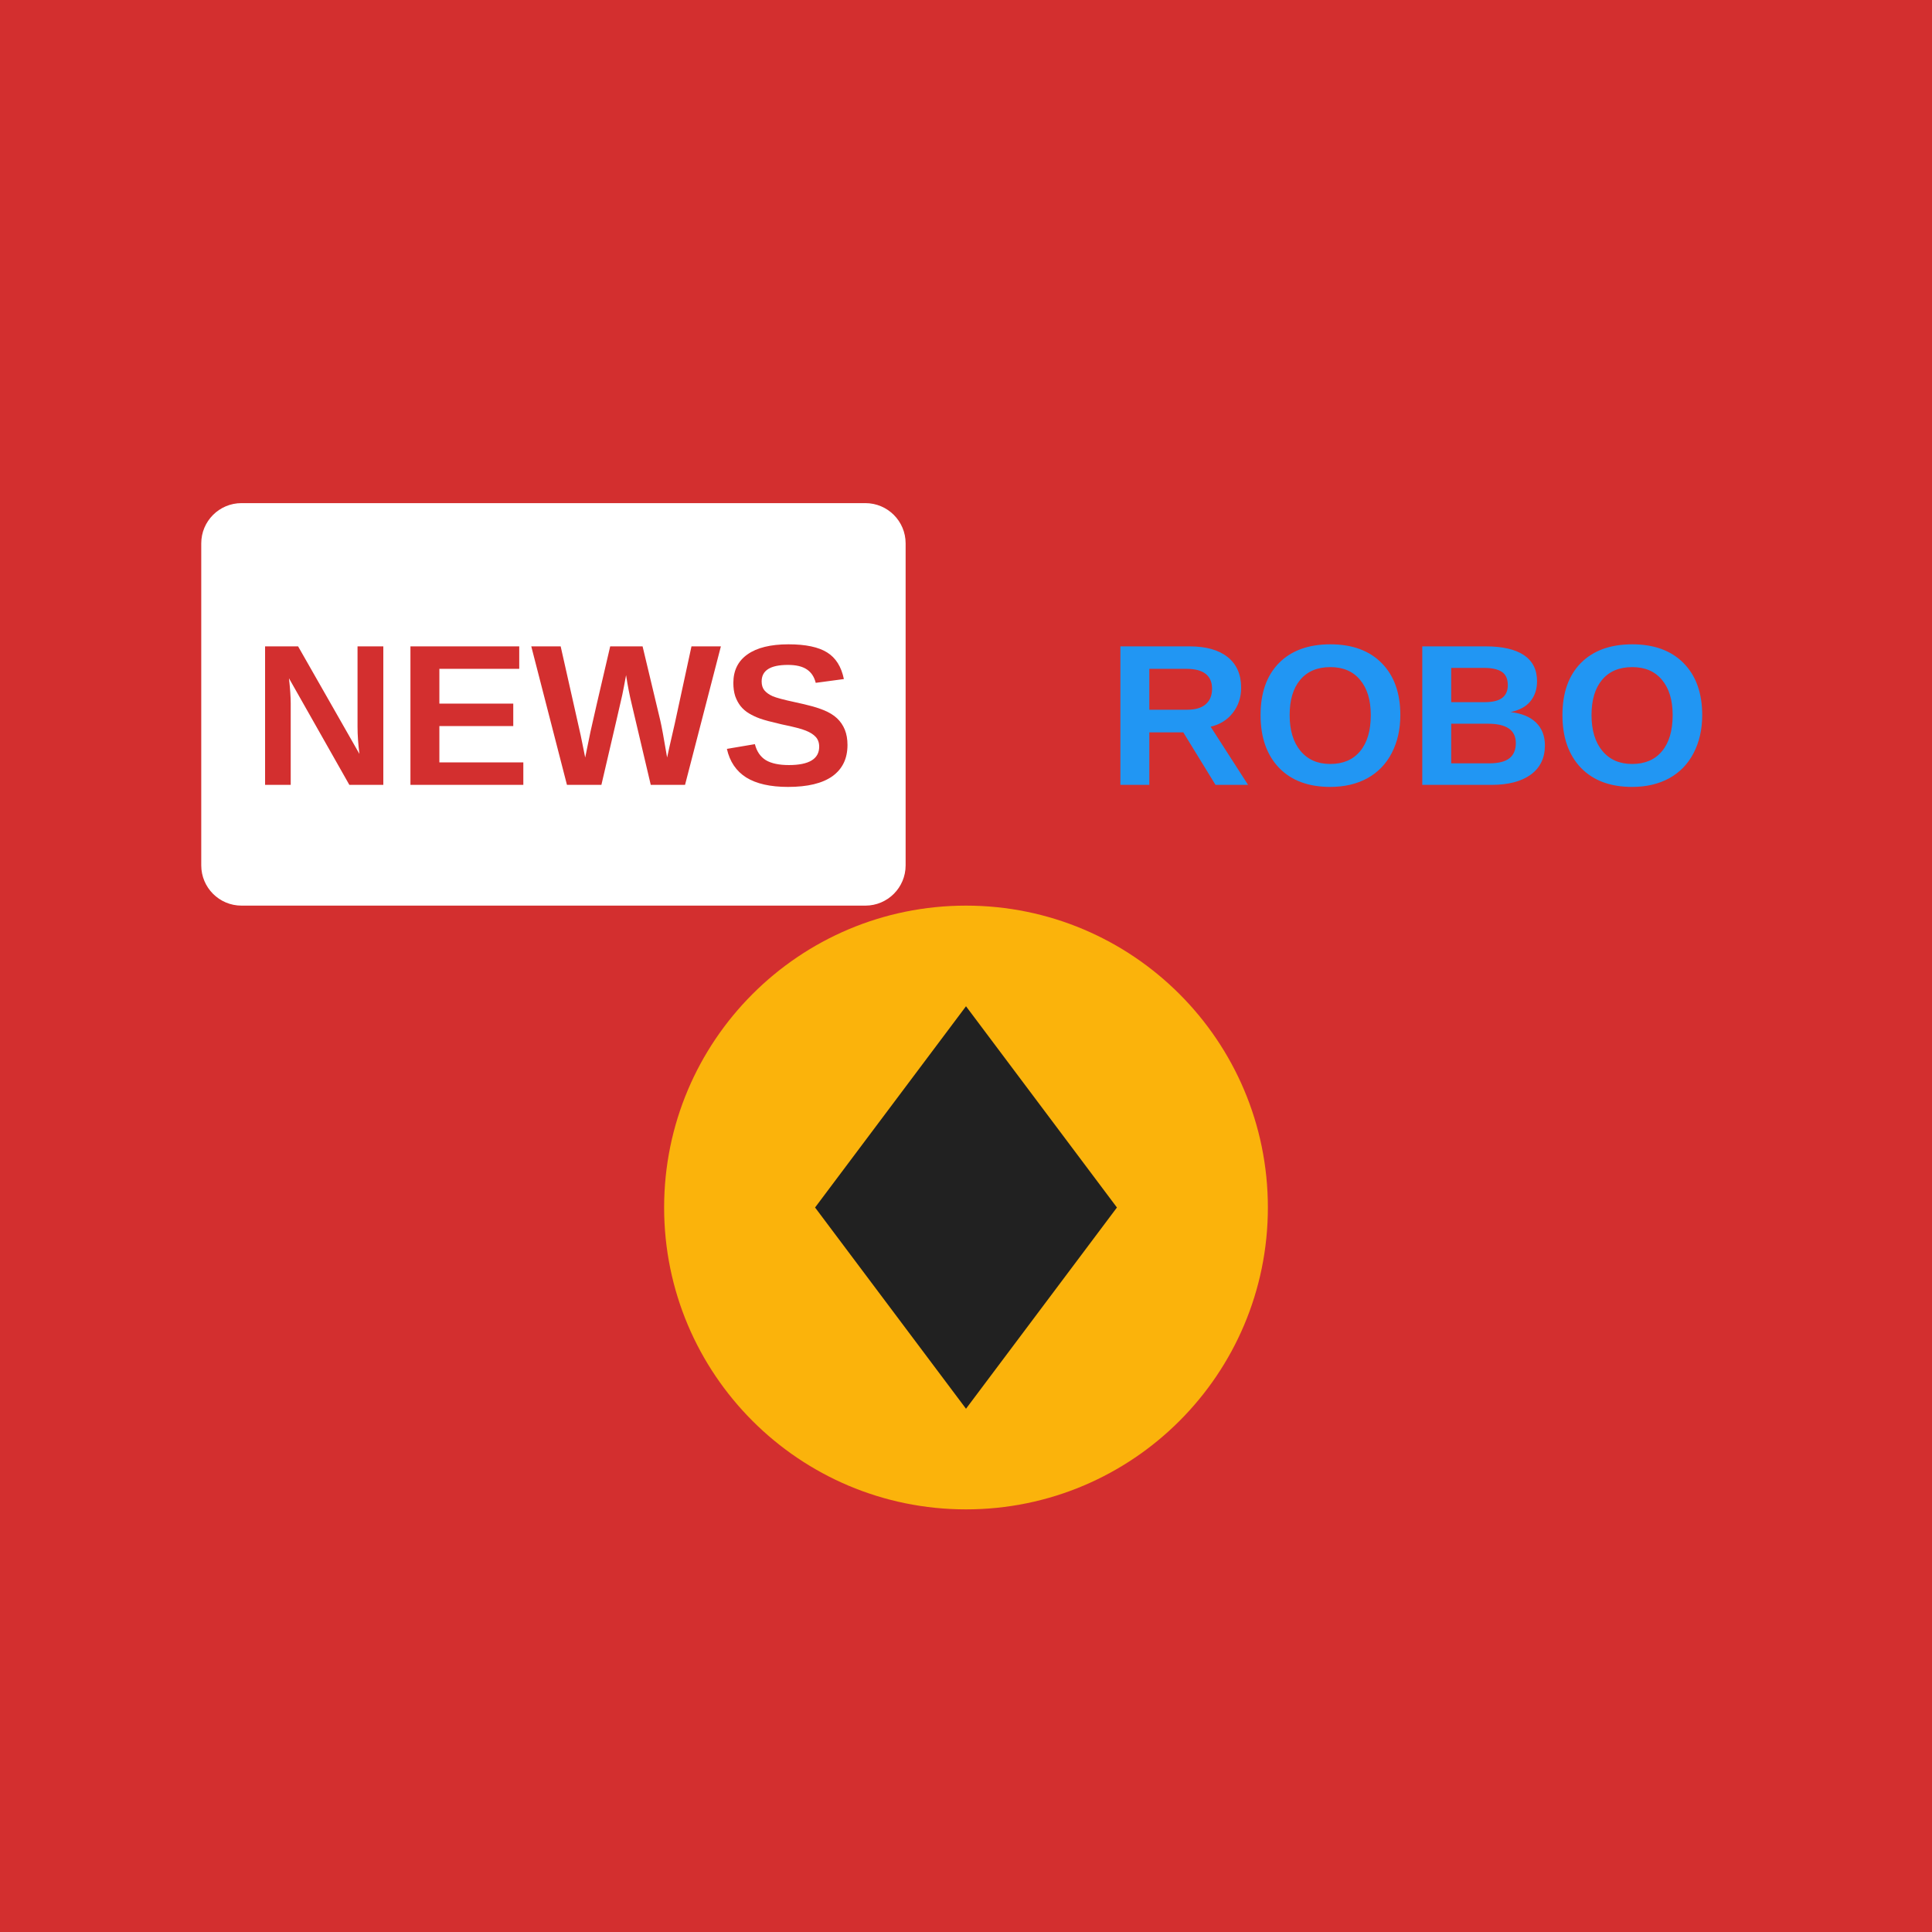
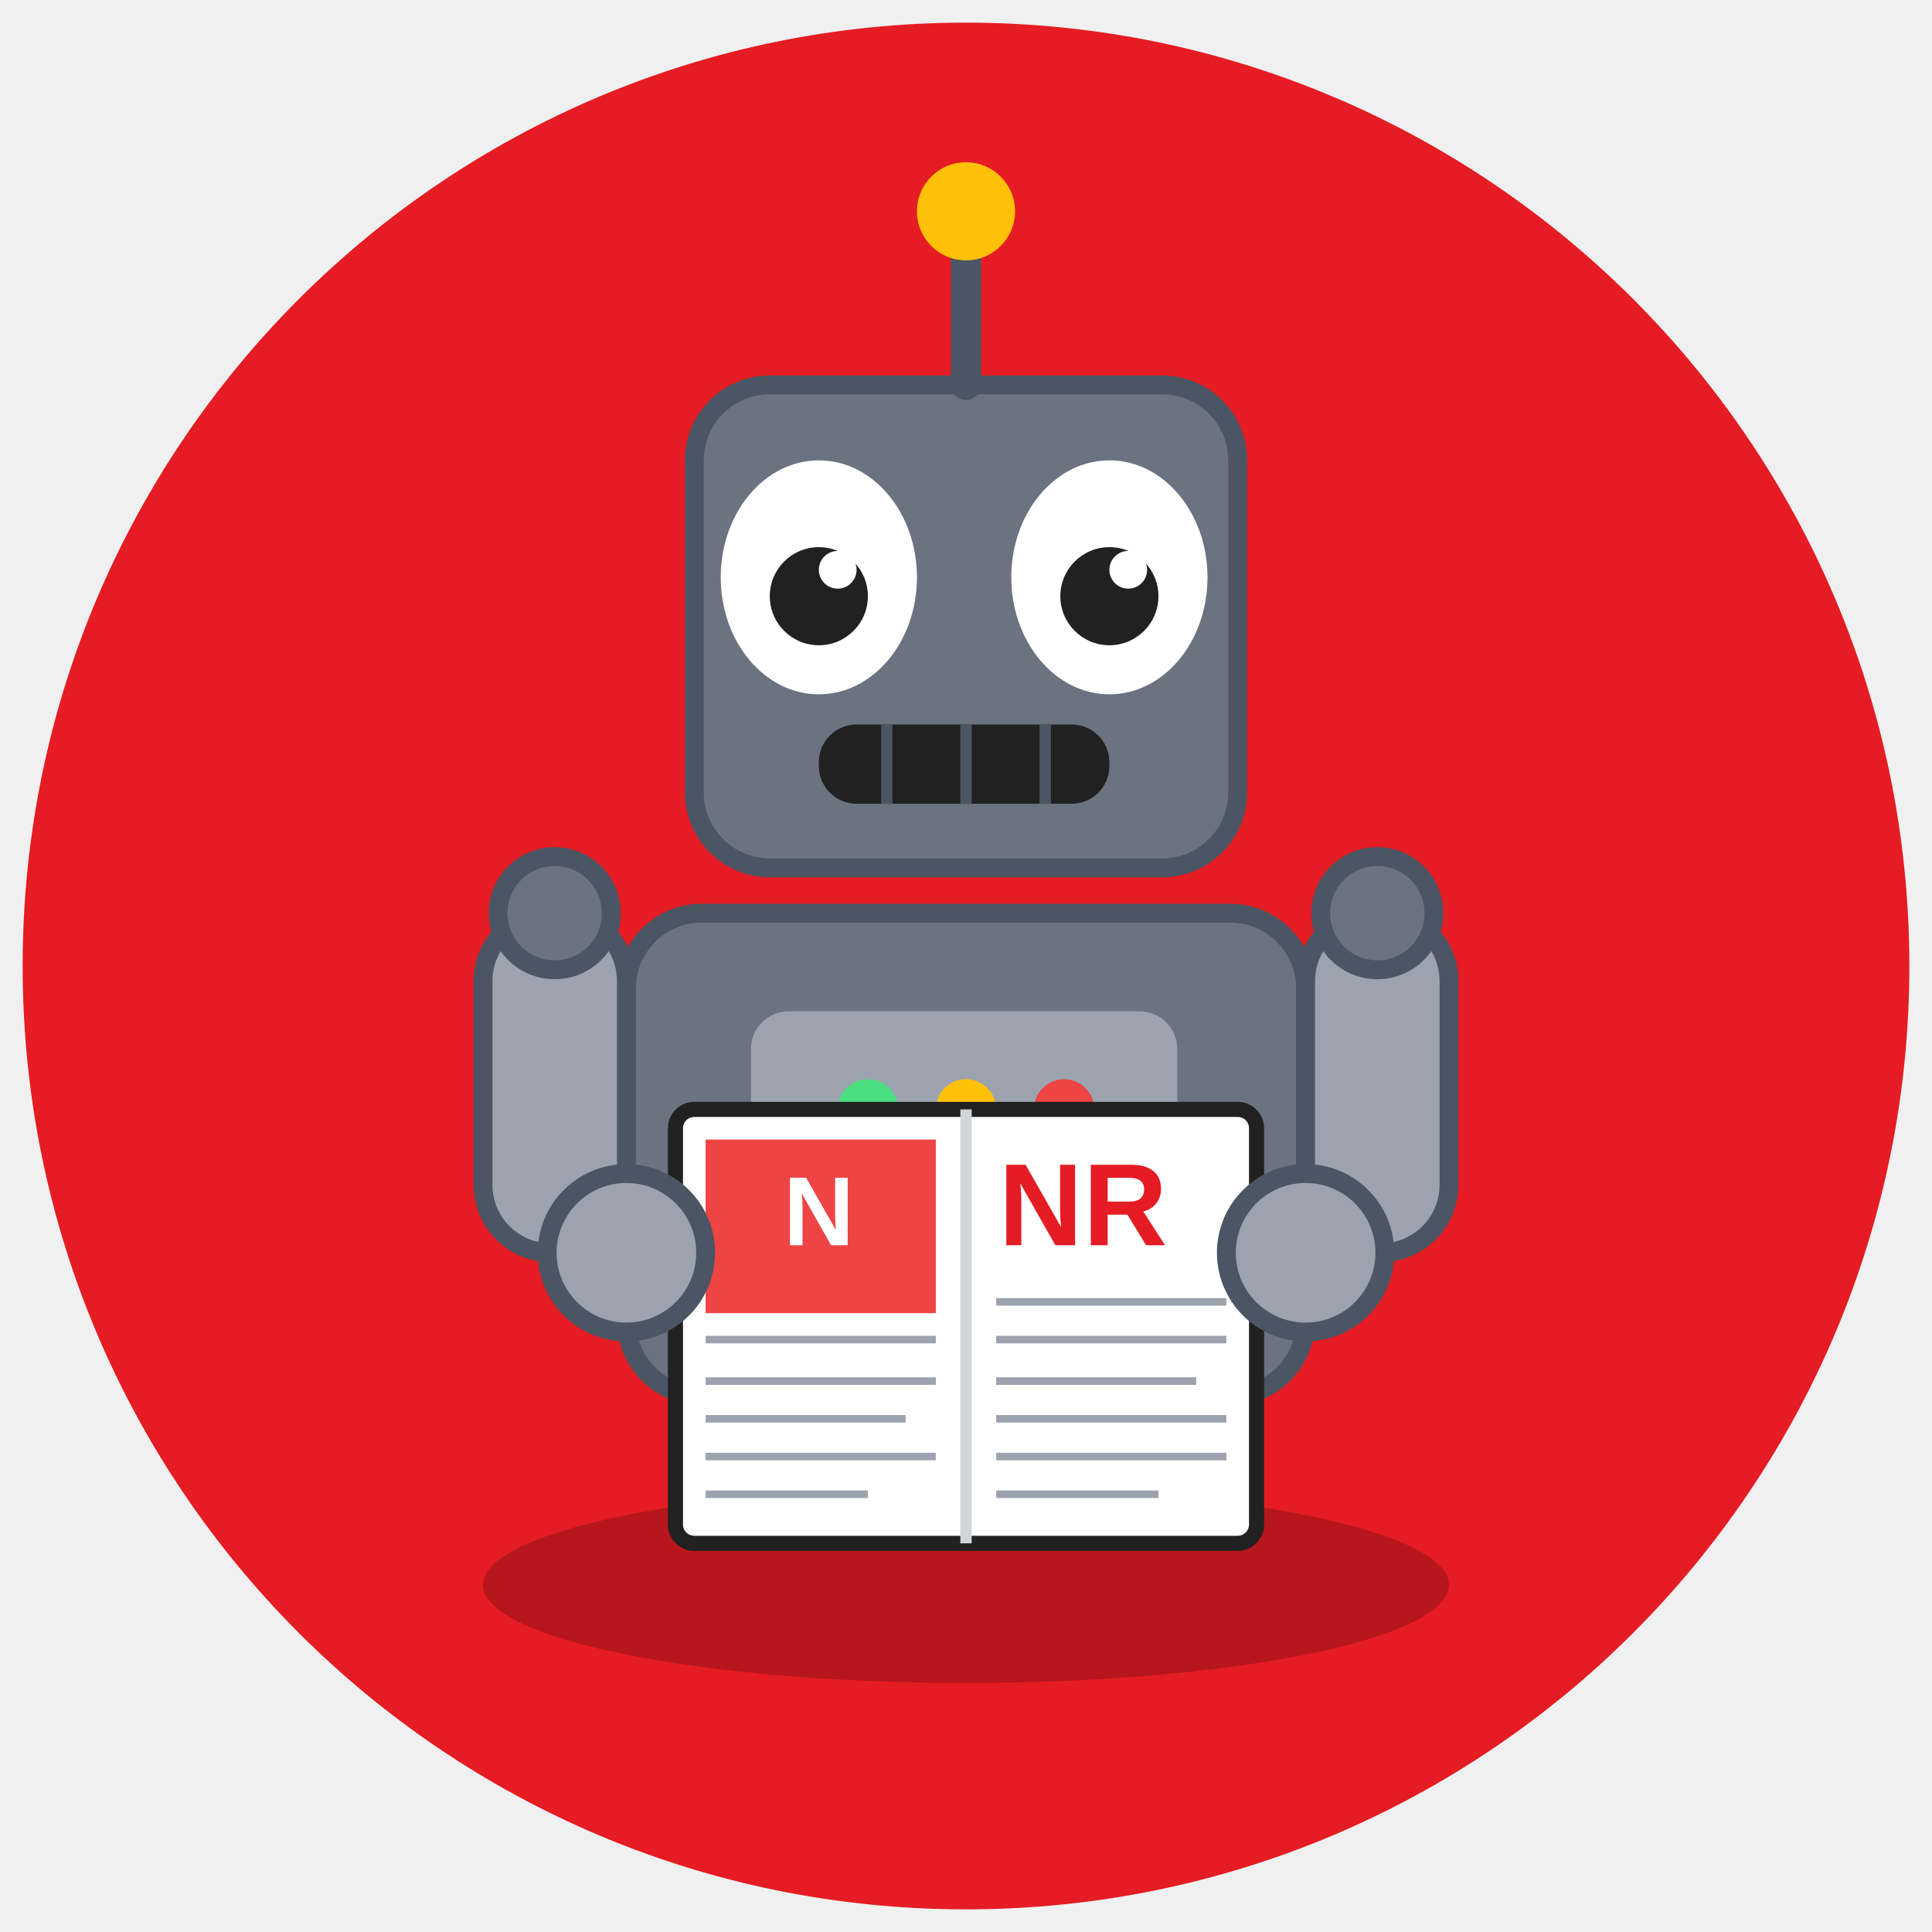
- <svg xmlns="http://www.w3.org/2000/svg" width="192" height="192">
-   <rect width="192" height="192" fill="#D32F2F" />
-   <rect x="20" y="50" width="70" height="40" fill="white" rx="4" />
-   <text x="55" y="78" font-family="Arial, sans-serif" font-size="20" font-weight="bold" fill="#D32F2F" text-anchor="middle">NEWS</text>
-   <text x="140" y="78" font-family="Arial, sans-serif" font-size="20" font-weight="bold" fill="#2196F3" text-anchor="middle">ROBO</text>
-   <circle cx="96" cy="120" r="30" fill="#FFC107" opacity="0.9" />
-   <path d="M 96 100 L 111 120 L 96 140 L 81 120 Z" fill="#212121" />
+ <svg xmlns="http://www.w3.org/2000/svg" width="512" height="512" viewBox="0 0 512 512">
+   <circle cx="256" cy="256" r="250" fill="#E51C23" />
+   <ellipse cx="256" cy="420" rx="128" ry="26" fill="#000000" opacity="0.2" />
+   <rect x="166" y="242" width="180" height="128" rx="20" fill="#6B7280" stroke="#4B5563" stroke-width="5" />
+   <rect x="184" y="102" width="144" height="128" rx="20" fill="#6B7280" stroke="#4B5563" stroke-width="5" />
+   <line x1="256" y1="102" x2="256" y2="64" stroke="#4B5563" stroke-width="8" stroke-linecap="round" />
+   <circle cx="256" cy="56" r="13" fill="#FFC107" />
+   <ellipse cx="217" cy="153" rx="26" ry="31" fill="#FFFFFF" />
+   <ellipse cx="294" cy="153" rx="26" ry="31" fill="#FFFFFF" />
+   <circle cx="217" cy="158" r="13" fill="#212121" />
+   <circle cx="294" cy="158" r="13" fill="#212121" />
+   <circle cx="222" cy="151" r="5" fill="#FFFFFF" />
+   <circle cx="299" cy="151" r="5" fill="#FFFFFF" />
+   <rect x="217" y="192" width="77" height="21" rx="10" fill="#212121" />
+   <line x1="235" y1="192" x2="235" y2="213" stroke="#4B5563" stroke-width="3" />
+   <line x1="256" y1="192" x2="256" y2="213" stroke="#4B5563" stroke-width="3" />
+   <line x1="277" y1="192" x2="277" y2="213" stroke="#4B5563" stroke-width="3" />
+   <rect x="128" y="242" width="38" height="90" rx="18" fill="#9CA3AF" stroke="#4B5563" stroke-width="5" />
+   <circle cx="147" cy="242" r="15" fill="#6B7280" stroke="#4B5563" stroke-width="5" />
+   <rect x="346" y="242" width="38" height="90" rx="18" fill="#9CA3AF" stroke="#4B5563" stroke-width="5" />
+   <circle cx="365" cy="242" r="15" fill="#6B7280" stroke="#4B5563" stroke-width="5" />
+   <rect x="199" y="268" width="113" height="77" rx="10" fill="#9CA3AF" />
+   <circle cx="230" cy="294" r="8" fill="#4ADE80" />
+   <circle cx="256" cy="294" r="8" fill="#FFC107" />
+   <circle cx="282" cy="294" r="8" fill="#EF4444" />
+   <line x1="256" y1="320" x2="256" y2="345" stroke="#4B5563" stroke-width="5" />
+   <g transform="translate(179, 294)">
+     <rect x="0" y="0" width="154" height="115" rx="5" fill="#FFFFFF" stroke="#212121" stroke-width="4" />
+     <line x1="77" y1="0" x2="77" y2="115" stroke="#D1D5DB" stroke-width="3" />
+     <rect x="8" y="8" width="61" height="46" fill="#EF4444" />
+     <text x="38" y="36" font-family="Arial, sans-serif" font-size="26" font-weight="bold" fill="#FFFFFF" text-anchor="middle">N</text>
+     <text x="108" y="36" font-family="Arial, sans-serif" font-size="31" font-weight="bold" fill="#E51C23" text-anchor="middle">NR</text>
+     <line x1="8" y1="61" x2="69" y2="61" stroke="#9CA3AF" stroke-width="2" />
+     <line x1="8" y1="72" x2="69" y2="72" stroke="#9CA3AF" stroke-width="2" />
+     <line x1="8" y1="82" x2="61" y2="82" stroke="#9CA3AF" stroke-width="2" />
+     <line x1="8" y1="92" x2="69" y2="92" stroke="#9CA3AF" stroke-width="2" />
+     <line x1="8" y1="102" x2="51" y2="102" stroke="#9CA3AF" stroke-width="2" />
+     <line x1="85" y1="51" x2="146" y2="51" stroke="#9CA3AF" stroke-width="2" />
+     <line x1="85" y1="61" x2="146" y2="61" stroke="#9CA3AF" stroke-width="2" />
+     <line x1="85" y1="72" x2="138" y2="72" stroke="#9CA3AF" stroke-width="2" />
+     <line x1="85" y1="82" x2="146" y2="82" stroke="#9CA3AF" stroke-width="2" />
+     <line x1="85" y1="92" x2="146" y2="92" stroke="#9CA3AF" stroke-width="2" />
+     <line x1="85" y1="102" x2="128" y2="102" stroke="#9CA3AF" stroke-width="2" />
+   </g>
+   <circle cx="166" cy="332" r="21" fill="#9CA3AF" stroke="#4B5563" stroke-width="5" />
+   <circle cx="346" cy="332" r="21" fill="#9CA3AF" stroke="#4B5563" stroke-width="5" />
</svg>
